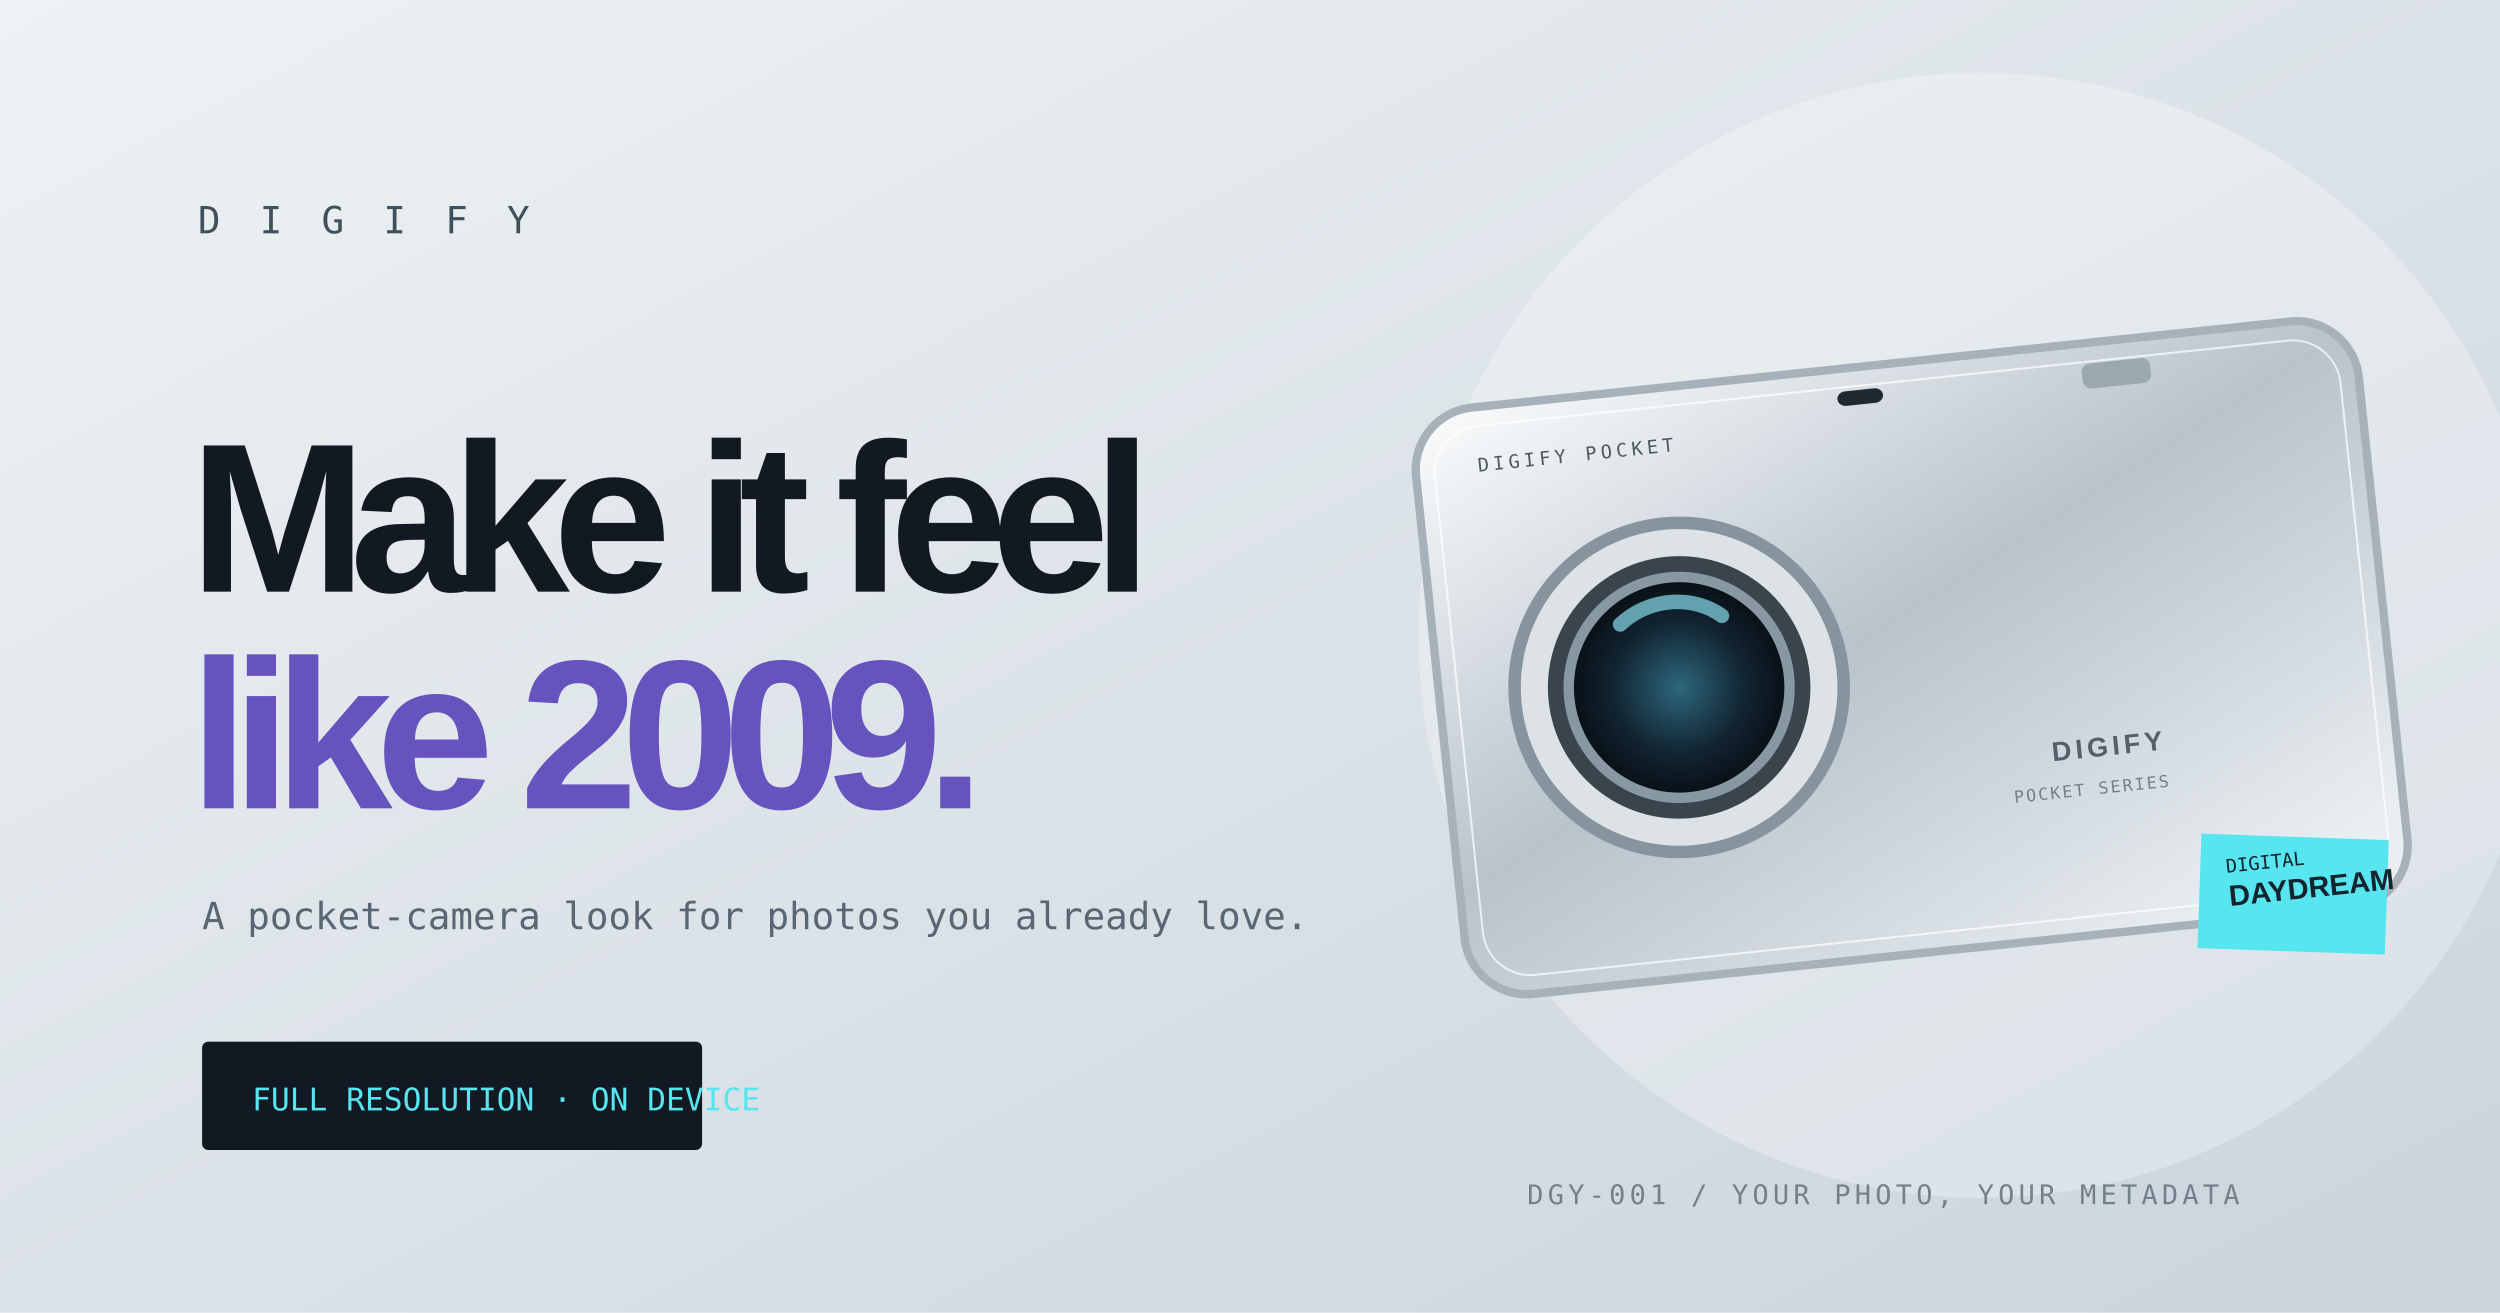
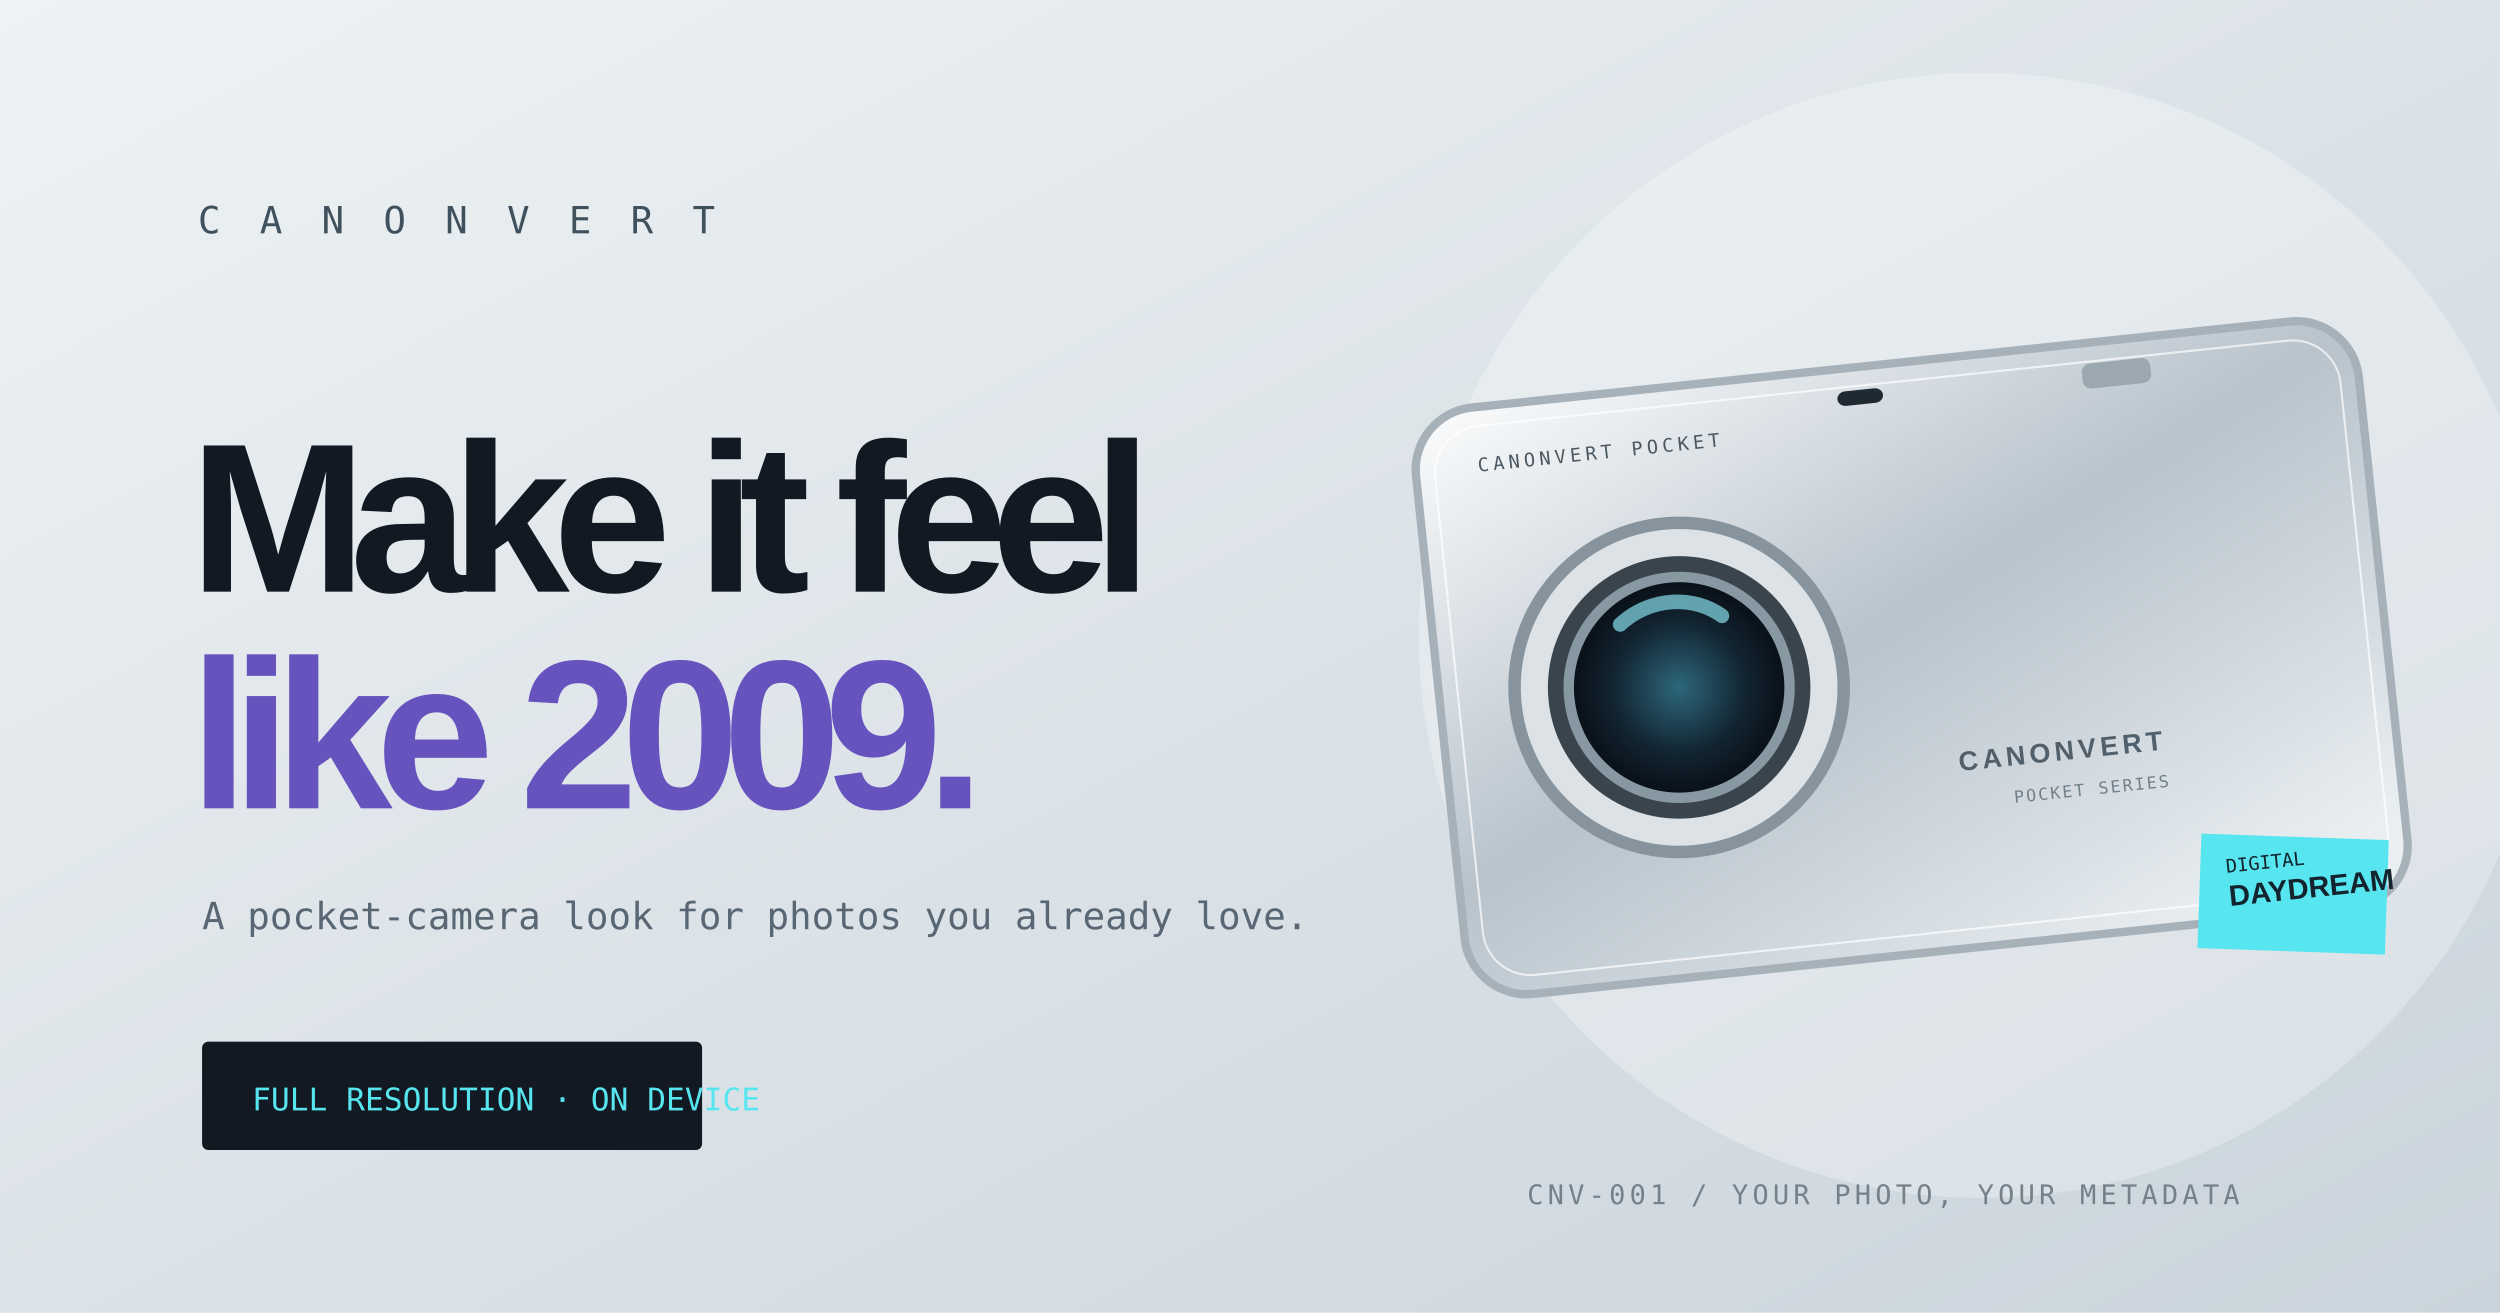
<svg xmlns="http://www.w3.org/2000/svg" width="1200" height="630" viewBox="0 0 1200 630">
  <defs>
    <linearGradient id="bg" x1="0" y1="0" x2="1" y2="1">
      <stop stop-color="#eef2f4" />
      <stop offset="1" stop-color="#cad4dc" />
    </linearGradient>
    <linearGradient id="cam" x1="0" y1="0" x2="0.8" y2="1">
      <stop stop-color="#fbfcfd" />
      <stop offset=".5" stop-color="#b8c3cc" />
      <stop offset="1" stop-color="#e9eef1" />
    </linearGradient>
    <radialGradient id="lens">
      <stop stop-color="#2d677b" />
      <stop offset=".6" stop-color="#122431" />
      <stop offset="1" stop-color="#080e15" />
    </radialGradient>
  </defs>
  <rect width="1200" height="630" fill="url(#bg)" />
  <circle cx="951" cy="305" r="270" fill="#fff" opacity=".28" />
-   <text x="95" y="112" font-family="monospace" font-size="18" letter-spacing="4" fill="#40515e">D I G I F Y</text>
+   <text x="95" y="112" font-family="monospace" font-size="18" letter-spacing="4" fill="#40515e">C A N O N V E R T</text>
  <text x="91" y="284" font-family="Arial,sans-serif" font-size="102" font-weight="700" letter-spacing="-8" fill="#121923">Make it feel</text>
  <text x="91" y="388" font-family="Arial,sans-serif" font-size="102" font-weight="700" letter-spacing="-8" fill="#6653bd">like 2009.</text>
  <text x="97" y="446" font-family="monospace" font-size="18" fill="#596673">A pocket-camera look for photos you already love.</text>
  <rect x="97" y="500" width="240" height="52" rx="3" fill="#121923" />
  <text x="121" y="533" font-family="monospace" font-size="15" fill="#57e6ef">FULL RESOLUTION · ON DEVICE</text>
  <g transform="translate(690 175) rotate(-6 220 140)">
    <rect width="455" height="283" rx="30" fill="url(#cam)" stroke="#a6b1ba" stroke-width="4" />
    <rect x="9" y="9" width="437" height="265" rx="23" fill="none" stroke="#fff" opacity=".7" />
-     <text x="30" y="31" font-family="monospace" font-size="9" letter-spacing="2" fill="#4d5962">DIGIFY POCKET</text>
+     <text x="30" y="31" font-family="monospace" font-size="9" letter-spacing="2" fill="#4d5962">CANONVERT POCKET</text>
    <rect x="205" y="11" width="22" height="7" rx="4" fill="#1e2931" />
    <rect x="323" y="10" width="33" height="12" rx="4" fill="#9ba8b0" />
    <circle cx="115" cy="144" r="79" fill="#dce2e6" stroke="#87949d" stroke-width="6" />
    <circle cx="115" cy="144" r="63" fill="#39444d" />
    <circle cx="115" cy="144" r="53" fill="url(#lens)" stroke="#8798a2" stroke-width="5" />
    <path d="M90 111c16-12 37-10 49 1" fill="none" stroke="#87dbe9" stroke-width="7" stroke-linecap="round" opacity=".7" />
-     <text x="343" y="198" font-family="Arial,sans-serif" font-weight="700" font-size="13" text-anchor="end" letter-spacing="2" fill="#51606b">DIGIFY</text>
+     <text x="343" y="198" font-family="Arial,sans-serif" font-weight="700" font-size="13" text-anchor="end" letter-spacing="2" fill="#51606b">CANONVERT</text>
    <text x="344" y="216" font-family="monospace" font-size="8" text-anchor="end" letter-spacing="1" fill="#71808a">POCKET SERIES</text>
    <rect x="357" y="240" width="90" height="55" transform="rotate(8 357 240)" fill="#57e6ef" />
    <text x="367" y="260" font-family="monospace" font-size="9" fill="#14242e">DIGITAL</text>
    <text x="367" y="276" font-family="Arial,sans-serif" font-weight="700" font-size="14" fill="#14242e">DAYDREAM</text>
  </g>
-   <text x="1075" y="578" font-family="monospace" font-size="13" text-anchor="end" letter-spacing="2" fill="#74818b">DGY-001 / YOUR PHOTO, YOUR METADATA</text>
+   <text x="1075" y="578" font-family="monospace" font-size="13" text-anchor="end" letter-spacing="2" fill="#74818b">CNV-001 / YOUR PHOTO, YOUR METADATA</text>
</svg>
